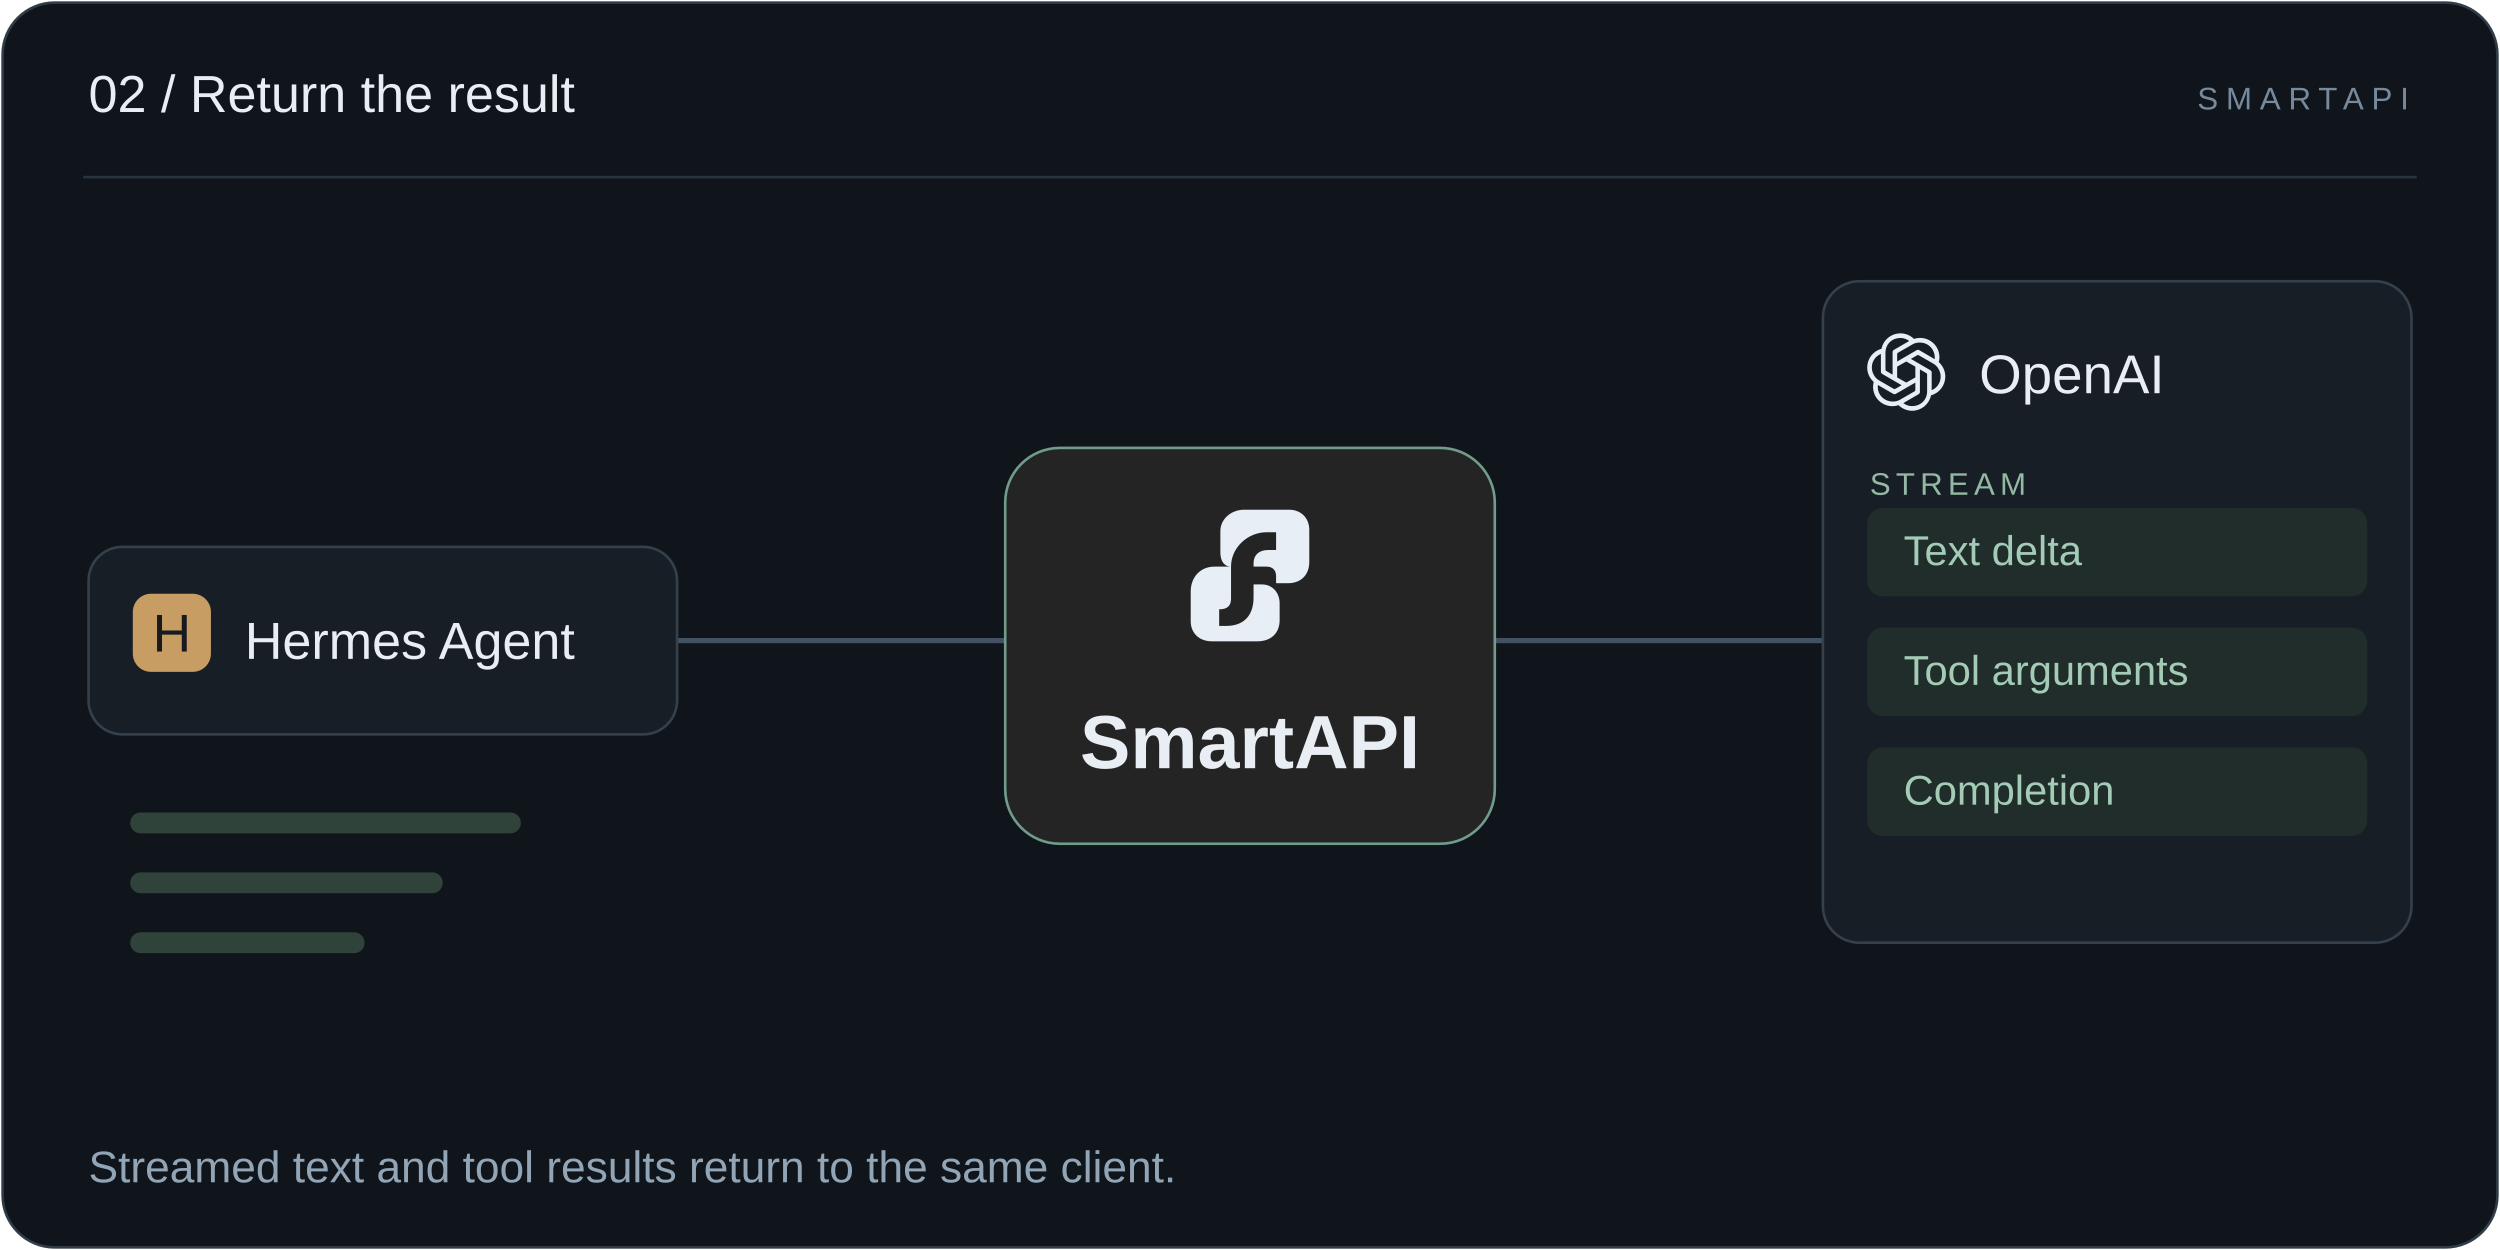
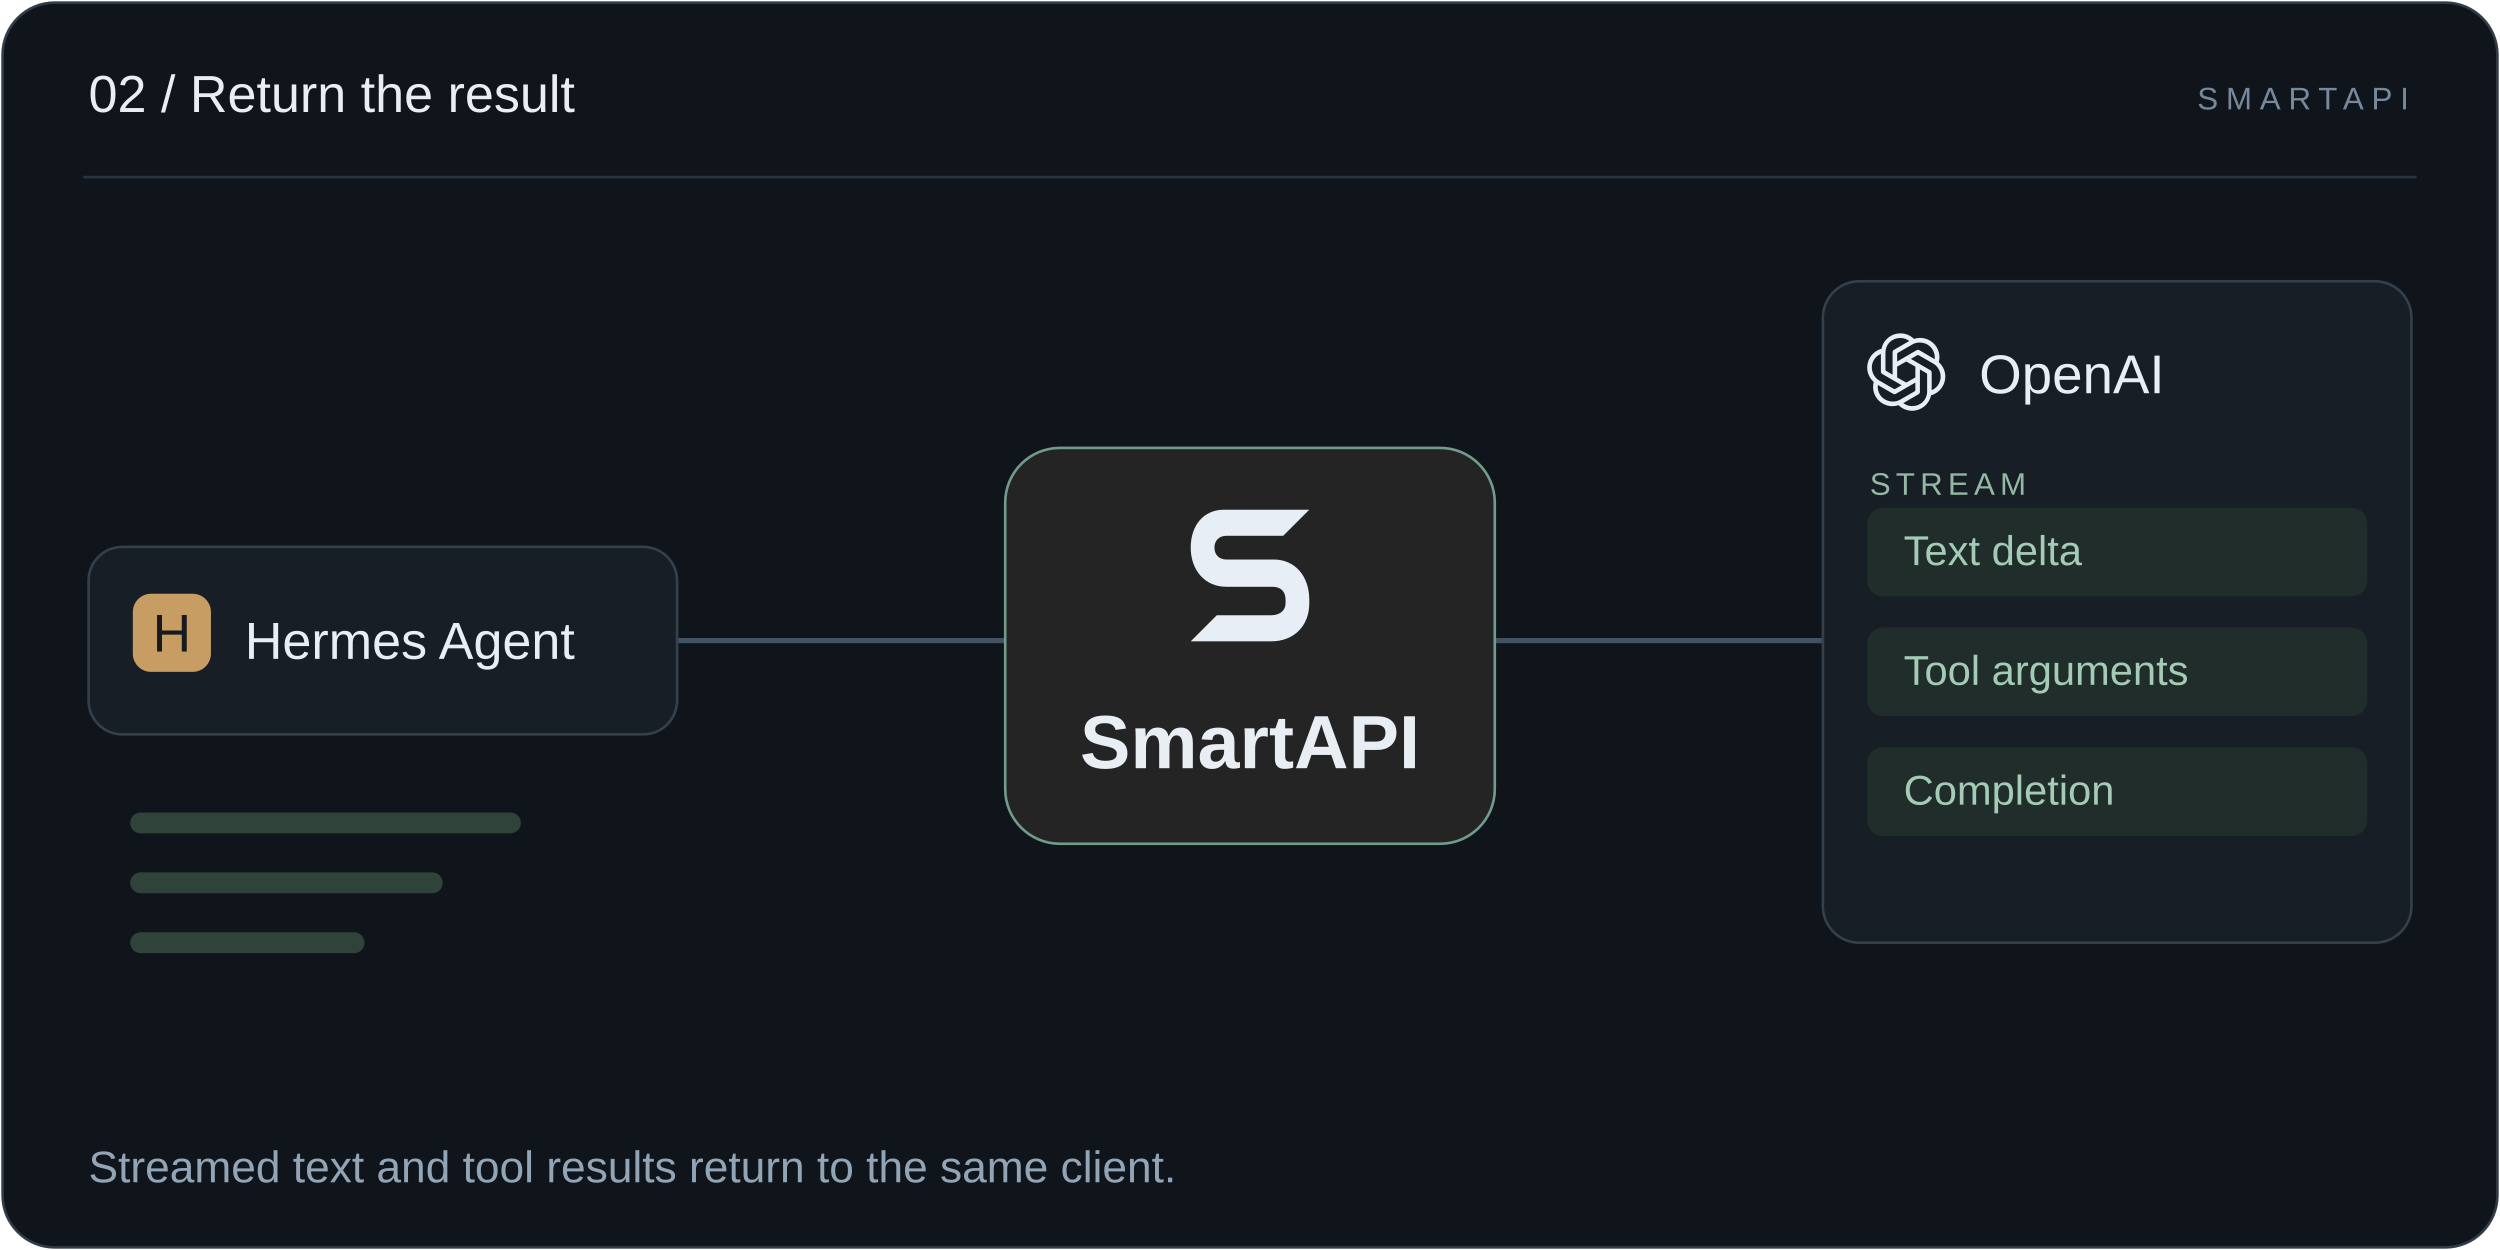
<svg xmlns="http://www.w3.org/2000/svg" width="960" height="480" viewBox="0 0 960 480" role="img" aria-labelledby="smartapi-response-en-title smartapi-response-en-desc" id="smartapi-response-en">
  <style>#smartapi-response-en{color:#e9eef4;font-family:-apple-system,BlinkMacSystemFont,Segoe UI,Arial,PingFang SC,Microsoft YaHei,sans-serif}@media(prefers-reduced-motion:reduce){#smartapi-response-en:not(.motion-enabled) .motion{display:none}}</style>
  <rect x="1" y="1" width="958" height="478" rx="20" fill="#10151c" stroke="#303c47" />
  <path d="M32 68H928" stroke="#28343f" />
  <text x="34" y="43" font-size="20" fill="#e9eef4">02 / Return the result</text>
  <text x="925" y="42" font-size="12" fill="#778a9d" text-anchor="end" letter-spacing="3">SMARTAPI</text>
  <path d="M260 246 C310 246 332 246 386 246" fill="none" stroke="#425262" stroke-width="2" />
  <path d="M574 246 C623 246 654 246 700 246" fill="none" stroke="#425262" stroke-width="2" />
  <rect x="34" y="210" width="226" height="72" rx="13" fill="#171e26" stroke="#34404b" />
  <rect x="51" y="228" width="30" height="30" rx="7" fill="#c79d63" />
  <text x="66.0" y="250.2" text-anchor="middle" font-size="20.4" fill="#171b20">H</text>
  <text x="94" y="253.0" font-size="20" fill="#e9eef4">Hermes Agent</text>
  <rect x="700" y="108" width="226" height="254" rx="14" fill="#171e26" stroke="#34404b" />
  <svg x="717" y="128" width="30" height="30" viewBox="0 0 24 24" fill="currentColor" color="#e8eef5">
    <path d="M9.205 8.658v-2.26c0-.19.072-.333.238-.428l4.543-2.616c.619-.357 1.356-.523 2.117-.523 2.854 0 4.662 2.212 4.662 4.566 0 .167 0 .357-.024.547l-4.71-2.759a.797.797 0 00-.856 0l-5.97 3.473zm10.609 8.8V12.06c0-.333-.143-.57-.429-.737l-5.97-3.473 1.95-1.118a.433.433 0 01.476 0l4.543 2.617c1.309.76 2.189 2.378 2.189 3.948 0 1.808-1.07 3.473-2.76 4.163zM7.802 12.703l-1.95-1.142c-.167-.095-.239-.238-.239-.428V5.899c0-2.545 1.95-4.472 4.591-4.472 1 0 1.927.333 2.712.928L8.23 5.067c-.285.166-.428.404-.428.737v6.898zM12 15.128l-2.795-1.57v-3.33L12 8.658l2.795 1.57v3.33L12 15.128zm1.796 7.23c-1 0-1.927-.332-2.712-.927l4.686-2.712c.285-.166.428-.404.428-.737v-6.898l1.974 1.142c.167.095.238.238.238.428v5.233c0 2.545-1.974 4.472-4.614 4.472zm-5.637-5.303l-4.544-2.617c-1.308-.761-2.188-2.378-2.188-3.948A4.482 4.482 0 014.21 6.327v5.423c0 .333.143.571.428.738l5.947 3.449-1.95 1.118a.432.432 0 01-.476 0zm-.262 3.9c-2.688 0-4.662-2.021-4.662-4.519 0-.19.024-.38.047-.57l4.686 2.71c.286.167.571.167.856 0l5.97-3.448v2.26c0 .19-.07.333-.237.428l-4.543 2.616c-.619.357-1.356.523-2.117.523zm5.899 2.83a5.947 5.947 0 005.827-4.756C22.287 18.339 24 15.84 24 13.296c0-1.665-.713-3.282-1.998-4.448.119-.5.19-.999.19-1.498 0-3.401-2.759-5.947-5.946-5.947-.642 0-1.26.095-1.88.31A5.962 5.962 0 0010.205 0a5.947 5.947 0 00-5.827 4.757C1.713 5.447 0 7.945 0 10.49c0 1.666.713 3.283 1.998 4.448-.119.5-.19 1-.19 1.499 0 3.401 2.759 5.946 5.946 5.946.642 0 1.26-.095 1.88-.309a5.96 5.96 0 004.162 1.713z" />
  </svg>
  <text x="760" y="151" font-size="21" fill="#e9eef4">OpenAI</text>
  <text x="718" y="190" font-size="12" fill="#94b8a3" letter-spacing="2">STREAM</text>
  <rect x="717" y="195" width="192" height="34" rx="6" fill="#202d2b" />
  <text x="731" y="217" font-size="16" fill="#a3cbb5">Text delta</text>
  <rect x="50" y="312" width="150" height="8" rx="4" fill="#30433b" />
  <rect x="717" y="241" width="192" height="34" rx="6" fill="#202d2b" />
  <text x="731" y="263" font-size="16" fill="#a3cbb5">Tool arguments</text>
  <rect x="50" y="335" width="120" height="8" rx="4" fill="#30433b" />
  <rect x="717" y="287" width="192" height="34" rx="6" fill="#202d2b" />
  <text x="731" y="309" font-size="16" fill="#a3cbb5">Completion</text>
  <rect x="50" y="358" width="90" height="8" rx="4" fill="#30433b" />
  <rect x="386" y="172" width="188" height="152" rx="21" fill="#242424" stroke="#719c8b" />
  <svg x="452" y="193" width="56" height="56" viewBox="0 0 112 123" fill="currentColor" color="#e8eef5">
-     <path transform="translate(6 6)" d="M45 0H83C93 0 100 7 100 17V44C100 55 93 62 82 62H72V56C72 51 69 48 64 48H53V45C53 38 58 34 65 34H72V19H64C48 19 34 32 34 48C28 48 25 43 25 36V18C25 8 34 0 45 0ZM20 48H34V75C34 81 31 84 24 84V98H30C45 98 53 89 53 74V63H60C69 63 75 70 75 79V93C75 104 68 111 56 111H18C7 111 0 104 0 94V69C0 57 8 48 20 48Z" />
+     <path transform="translate(6 6)" d="M28 0H100L78 22H30C24 22 20 26 20 32C20 38 24 42 30 42H70C88 42 100 56 100 76V79C100 98 87 111 68 111H0L22 89H68C75 89 80 85 80 79V76C80 69 76 65 69 65H30C12 65 0 51 0 32C0 13 11 0 28 0Z" />
  </svg>
  <text x="480" y="295" font-size="29" fill="#e9eef4" text-anchor="middle" font-weight="650">SmartAPI</text>
  <g class="motion" opacity="0">
    <animate attributeName="opacity" values="0;0;1;1;0;0" keyTimes="0;0.04;0.041;0.14;0.141;1" dur="8s" repeatCount="indefinite" />
    <circle r="8" fill="#a3edbc" opacity=".2">
      <animateMotion path="M574 246 C623 246 654 246 700 246" keyPoints="1;1;0;0" keyTimes="0;0.04;0.14;1" calcMode="linear" dur="8s" repeatCount="indefinite" />
    </circle>
    <circle r="4.5" fill="#a3edbc" stroke="#eefbff" stroke-width=".8">
      <animateMotion path="M574 246 C623 246 654 246 700 246" keyPoints="1;1;0;0" keyTimes="0;0.04;0.14;1" calcMode="linear" dur="8s" repeatCount="indefinite" />
    </circle>
  </g>
  <g class="motion" opacity="0">
    <animate attributeName="opacity" values="0;0;1;1;0;0" keyTimes="0;0.17;0.171;0.29;0.291;1" dur="8s" repeatCount="indefinite" />
    <circle r="8" fill="#a3edbc" opacity=".2">
      <animateMotion path="M260 246 C310 246 332 246 386 246" keyPoints="1;1;0;0" keyTimes="0;0.17;0.29;1" calcMode="linear" dur="8s" repeatCount="indefinite" />
    </circle>
    <circle r="4.5" fill="#a3edbc" stroke="#eefbff" stroke-width=".8">
      <animateMotion path="M260 246 C310 246 332 246 386 246" keyPoints="1;1;0;0" keyTimes="0;0.17;0.29;1" calcMode="linear" dur="8s" repeatCount="indefinite" />
    </circle>
  </g>
  <g class="motion" opacity="0">
    <animate attributeName="opacity" values="0;0;1;1;0;0" keyTimes="0;0.33;0.331;0.43;0.431;1" dur="8s" repeatCount="indefinite" />
    <circle r="8" fill="#a3edbc" opacity=".2">
      <animateMotion path="M574 246 C623 246 654 246 700 246" keyPoints="1;1;0;0" keyTimes="0;0.33;0.43;1" calcMode="linear" dur="8s" repeatCount="indefinite" />
    </circle>
    <circle r="4.5" fill="#a3edbc" stroke="#eefbff" stroke-width=".8">
      <animateMotion path="M574 246 C623 246 654 246 700 246" keyPoints="1;1;0;0" keyTimes="0;0.33;0.43;1" calcMode="linear" dur="8s" repeatCount="indefinite" />
    </circle>
  </g>
  <g class="motion" opacity="0">
    <animate attributeName="opacity" values="0;0;1;1;0;0" keyTimes="0;0.46;0.461;0.58;0.581;1" dur="8s" repeatCount="indefinite" />
    <circle r="8" fill="#a3edbc" opacity=".2">
      <animateMotion path="M260 246 C310 246 332 246 386 246" keyPoints="1;1;0;0" keyTimes="0;0.46;0.58;1" calcMode="linear" dur="8s" repeatCount="indefinite" />
    </circle>
    <circle r="4.5" fill="#a3edbc" stroke="#eefbff" stroke-width=".8">
      <animateMotion path="M260 246 C310 246 332 246 386 246" keyPoints="1;1;0;0" keyTimes="0;0.46;0.58;1" calcMode="linear" dur="8s" repeatCount="indefinite" />
    </circle>
  </g>
  <g class="motion" opacity="0">
    <animate attributeName="opacity" values="0;0;1;1;0;0" keyTimes="0;0.62;0.621;0.72;0.721;1" dur="8s" repeatCount="indefinite" />
    <circle r="8" fill="#a3edbc" opacity=".2">
      <animateMotion path="M574 246 C623 246 654 246 700 246" keyPoints="1;1;0;0" keyTimes="0;0.62;0.72;1" calcMode="linear" dur="8s" repeatCount="indefinite" />
    </circle>
    <circle r="4.5" fill="#a3edbc" stroke="#eefbff" stroke-width=".8">
      <animateMotion path="M574 246 C623 246 654 246 700 246" keyPoints="1;1;0;0" keyTimes="0;0.62;0.72;1" calcMode="linear" dur="8s" repeatCount="indefinite" />
    </circle>
  </g>
  <g class="motion" opacity="0">
    <animate attributeName="opacity" values="0;0;1;1;0;0" keyTimes="0;0.75;0.751;0.87;0.871;1" dur="8s" repeatCount="indefinite" />
    <circle r="8" fill="#a3edbc" opacity=".2">
      <animateMotion path="M260 246 C310 246 332 246 386 246" keyPoints="1;1;0;0" keyTimes="0;0.75;0.87;1" calcMode="linear" dur="8s" repeatCount="indefinite" />
    </circle>
    <circle r="4.5" fill="#a3edbc" stroke="#eefbff" stroke-width=".8">
      <animateMotion path="M260 246 C310 246 332 246 386 246" keyPoints="1;1;0;0" keyTimes="0;0.75;0.87;1" calcMode="linear" dur="8s" repeatCount="indefinite" />
    </circle>
  </g>
  <text x="34" y="454" font-size="17" fill="#92a5b7">Streamed text and tool results return to the same client.</text>
</svg>
